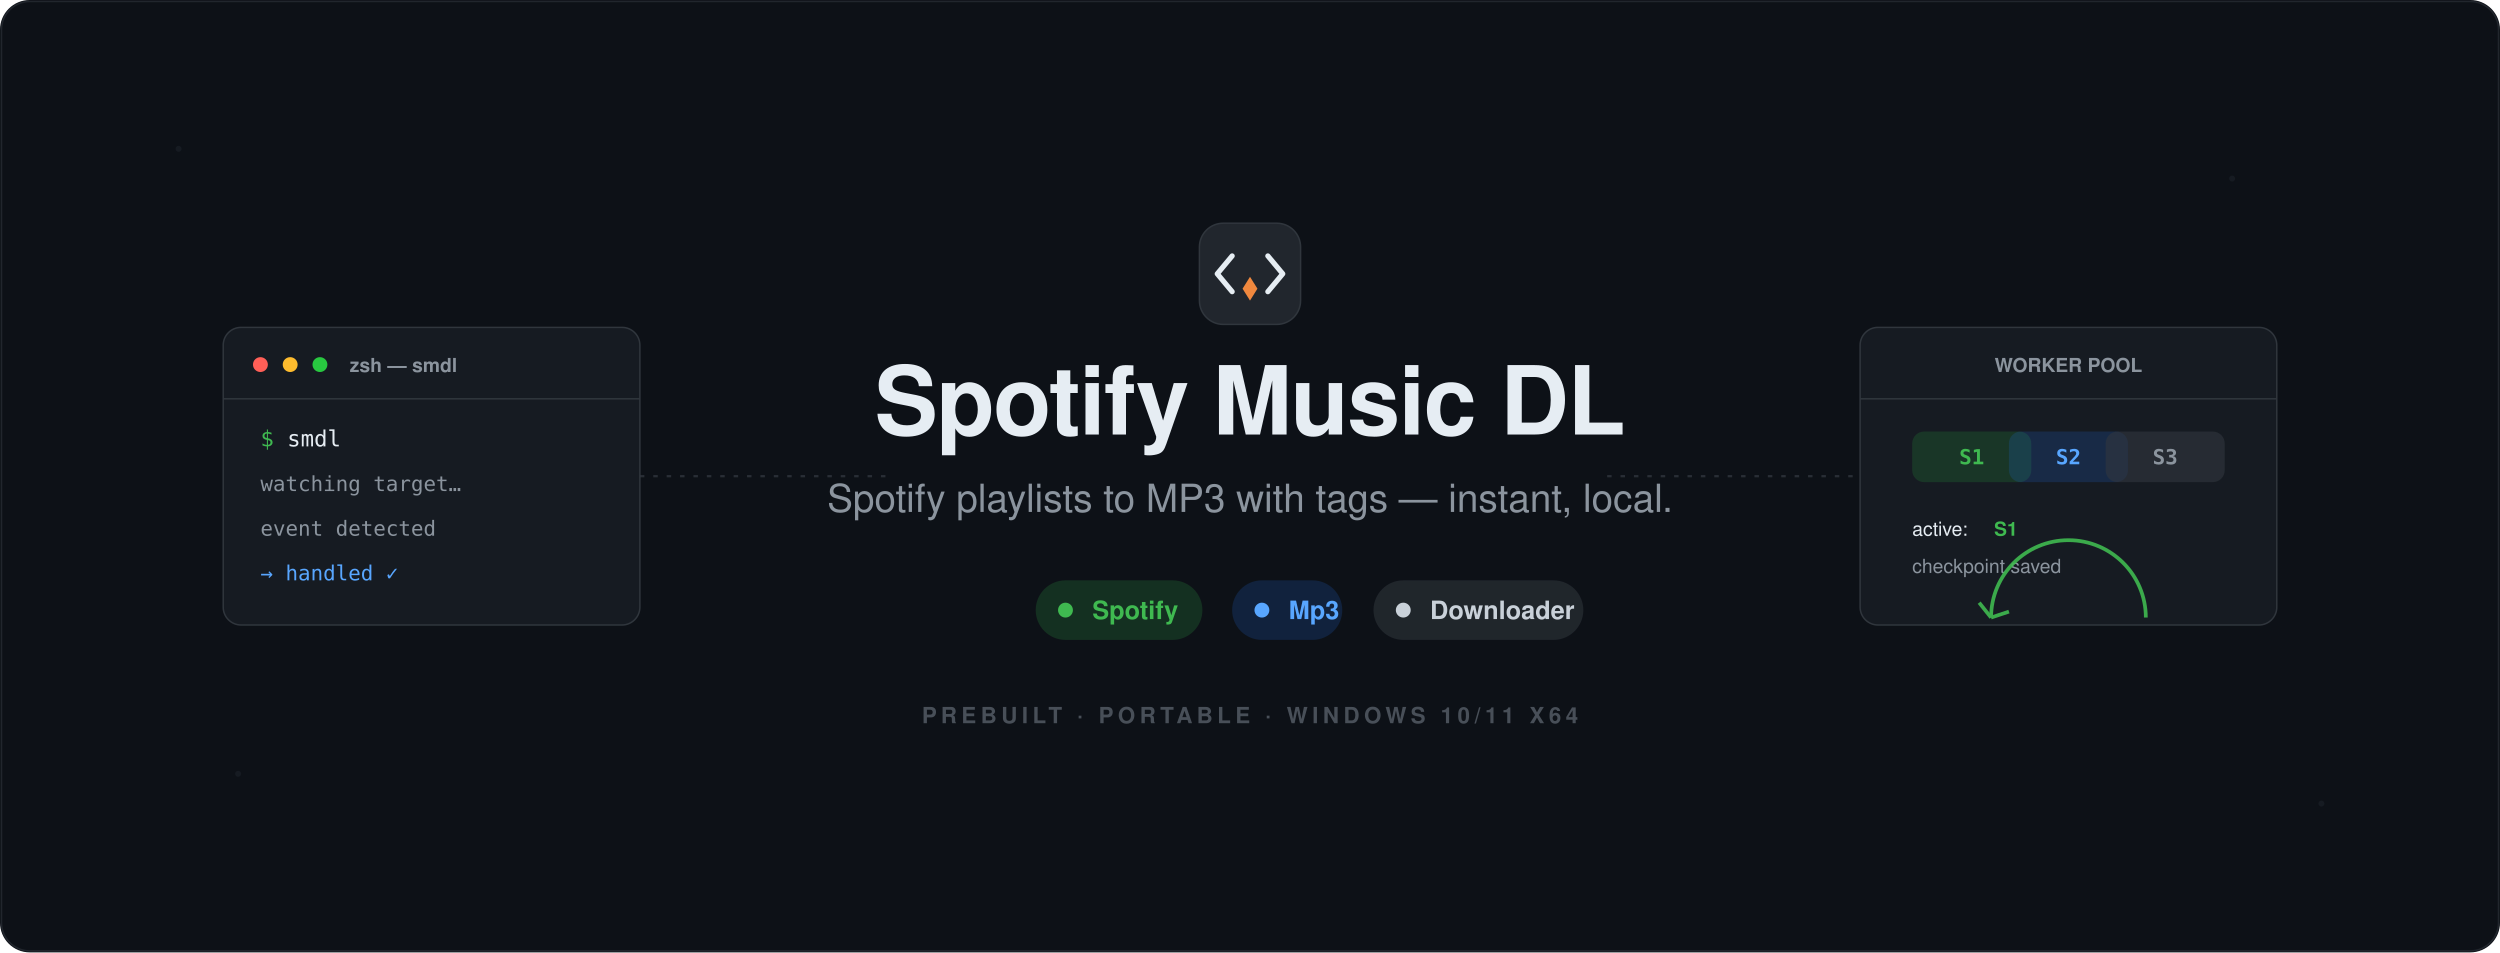
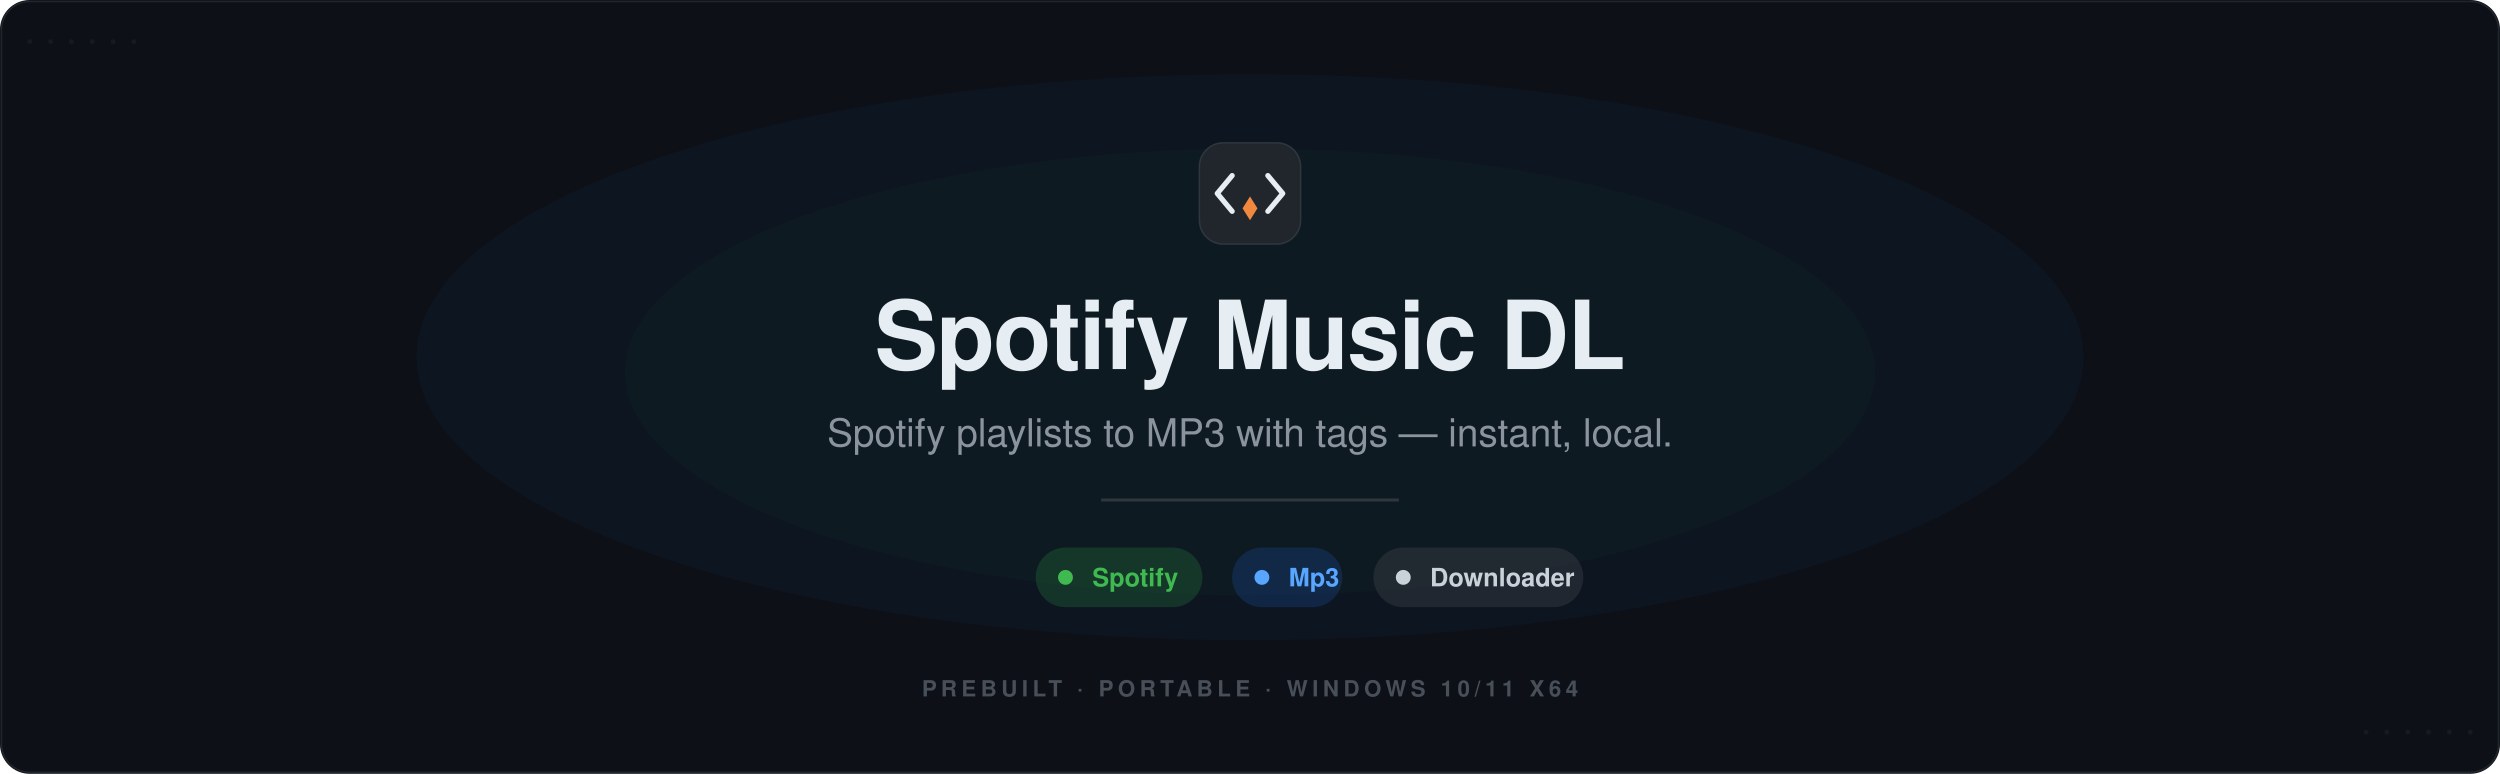
- <svg xmlns="http://www.w3.org/2000/svg" width="1680" height="640" viewBox="0 0 1680 640" fill="none" font-family="Segoe UI, Helvetica, Arial, sans-serif">
-   <rect width="1680" height="640" rx="20" fill="#0d1117" />
-   <rect x="1" y="1" width="1678" height="638" rx="19" fill="none" stroke="#21262d" />
+ <svg xmlns="http://www.w3.org/2000/svg" width="1680" height="520" viewBox="0 0 1680 520" fill="none" font-family="Segoe UI, Helvetica, Arial, sans-serif">
+   <rect width="1680" height="520" rx="20" fill="#0d1117" />
+   <rect x="1" y="1" width="1678" height="518" rx="19" fill="none" stroke="#21262d" />
+   <ellipse cx="840" cy="240" rx="560" ry="190" fill="#1f6feb" opacity="0.05" />
+   <ellipse cx="840" cy="250" rx="420" ry="150" fill="#238636" opacity="0.05" />
  <g fill="#161b22">
-     <circle cx="120" cy="100" r="2" />
-     <circle cx="1560" cy="540" r="2" />
-     <circle cx="1500" cy="120" r="2" />
-     <circle cx="160" cy="520" r="2" />
+     <circle cx="20" cy="28" r="1.6" />
+     <circle cx="34" cy="28" r="1.6" />
+     <circle cx="48" cy="28" r="1.6" />
+     <circle cx="62" cy="28" r="1.6" />
+     <circle cx="76" cy="28" r="1.6" />
+     <circle cx="90" cy="28" r="1.6" />
+     <circle cx="1660" cy="492" r="1.6" />
+     <circle cx="1646" cy="492" r="1.6" />
+     <circle cx="1632" cy="492" r="1.6" />
+     <circle cx="1618" cy="492" r="1.6" />
+     <circle cx="1604" cy="492" r="1.6" />
+     <circle cx="1590" cy="492" r="1.6" />
  </g>
  <g>
-     <rect x="150" y="220" width="280" height="200" rx="12" fill="#161b22" stroke="#30363d" />
-     <circle cx="175" cy="245" r="5" fill="#ff5f57" />
-     <circle cx="195" cy="245" r="5" fill="#febc2e" />
-     <circle cx="215" cy="245" r="5" fill="#28c840" />
-     <text x="235" y="250" fill="#8b949e" font-size="13" font-weight="600">zsh — smdl</text>
-     <line x1="150" y1="268" x2="430" y2="268" stroke="#30363d" />
-     <text x="175" y="300" font-family="Menlo, Consolas, monospace" font-size="15" fill="#3fb950">$</text>
-     <text x="193" y="300" font-family="Menlo, Consolas, monospace" font-size="15" fill="#e6edf3">smdl</text>
-     <text x="175" y="330" font-family="Menlo, Consolas, monospace" font-size="14" fill="#8b949e">watching target…</text>
-     <text x="175" y="360" font-family="Menlo, Consolas, monospace" font-size="14" fill="#8b949e">event detected</text>
-     <text x="175" y="390" font-family="Menlo, Consolas, monospace" font-size="14" fill="#58a6ff">→ handled ✓</text>
+     <rect x="806" y="96" width="68" height="68" rx="16" fill="#21262d" stroke="#30363d" />
+     <path d="M 828 118 l -10 12 l 10 12" stroke="#e6edf3" stroke-width="3.5" stroke-linecap="round" stroke-linejoin="round" fill="none" />
+     <path d="M 852 118 l 10 12 l -10 12" stroke="#e6edf3" stroke-width="3.5" stroke-linecap="round" stroke-linejoin="round" fill="none" />
+     <path d="M 840 132 l 5 8 l -5 8 l -5 -8 z" fill="#f0883e" />
  </g>
-   <g>
-     <rect x="1250" y="220" width="280" height="200" rx="12" fill="#161b22" stroke="#30363d" />
-     <text x="1390" y="250" text-anchor="middle" fill="#8b949e" font-size="13" font-weight="600">WORKER POOL</text>
-     <line x1="1250" y1="268" x2="1530" y2="268" stroke="#30363d" />
-     <rect x="1285" y="290" width="80" height="34" rx="8" fill="#238636" opacity="0.25" />
-     <text x="1325" y="312" text-anchor="middle" fill="#3fb950" font-size="14" font-weight="700" font-family="Menlo, Consolas, monospace">S1</text>
-     <rect x="1350" y="290" width="80" height="34" rx="8" fill="#1f6feb" opacity="0.18" />
-     <text x="1390" y="312" text-anchor="middle" fill="#58a6ff" font-size="14" font-weight="700" font-family="Menlo, Consolas, monospace">S2</text>
-     <rect x="1415" y="290" width="80" height="34" rx="8" fill="#30363d" opacity="0.6" />
-     <text x="1455" y="312" text-anchor="middle" fill="#8b949e" font-size="14" font-weight="700" font-family="Menlo, Consolas, monospace">S3</text>
-     <text x="1285" y="360" fill="#e6edf3" font-size="13">active:</text>
-     <text x="1340" y="360" fill="#3fb950" font-size="13" font-weight="700">S1</text>
-     <text x="1285" y="385" fill="#8b949e" font-size="13">checkpoint saved</text>
-     <g stroke="#3fb950" stroke-width="2.5" fill="none" opacity="0.9">
-       <path d="M 1338 415 A 44 44 0 1 1 1442 415" />
-       <path d="M 1338 415 l -8 -10 M 1338 415 l 12 -4" />
-     </g>
-   </g>
-   <g stroke="#30363d" stroke-width="1.5" stroke-dasharray="3 6" opacity="0.8">
-     <line x1="430" y1="320" x2="600" y2="320" />
-     <line x1="1080" y1="320" x2="1250" y2="320" />
-   </g>
-   <g>
-     <rect x="806" y="150" width="68" height="68" rx="16" fill="#21262d" stroke="#30363d" />
-     <path d="M 828 172 l -10 12 l 10 12" stroke="#e6edf3" stroke-width="3.5" stroke-linecap="round" stroke-linejoin="round" fill="none" />
-     <path d="M 852 172 l 10 12 l -10 12" stroke="#e6edf3" stroke-width="3.5" stroke-linecap="round" stroke-linejoin="round" fill="none" />
-     <path d="M 840 186 l 5 8 l -5 8 l -5 -8 z" fill="#f0883e" />
-   </g>
-   <text x="840" y="292" text-anchor="middle" fill="#e6edf3" font-size="64" font-weight="800" letter-spacing="-1">Spotify Music DL</text>
-   <text x="840" y="344" text-anchor="middle" fill="#8b949e" font-size="26" font-weight="500">Spotify playlists to MP3 with tags — instant, local.</text>
-   <rect x="696" y="390" width="112" height="40" rx="20" fill="#2ea043" opacity="0.22" />
-   <circle cx="716" cy="410" r="5" fill="#3fb950" />
-   <text x="734" y="416" fill="#3fb950" font-size="17" font-weight="600">Spotify</text>
-   <rect x="828" y="390" width="74" height="40" rx="20" fill="#1f6feb" opacity="0.18" />
-   <circle cx="848" cy="410" r="5" fill="#58a6ff" />
-   <text x="866" y="416" fill="#58a6ff" font-size="17" font-weight="600">Mp3</text>
-   <rect x="923" y="390" width="141" height="40" rx="20" fill="#30363d" opacity="0.55" />
-   <circle cx="943" cy="410" r="5" fill="#c9d1d9" />
-   <text x="961" y="416" fill="#c9d1d9" font-size="17" font-weight="600">Downloader</text>
-   <text x="840" y="486" text-anchor="middle" fill="#484f58" font-size="15" font-weight="600" letter-spacing="3">PREBUILT · PORTABLE · WINDOWS 10/11 X64</text>
+   <text x="840" y="248" text-anchor="middle" fill="#e6edf3" font-size="64" font-weight="800" letter-spacing="-1">Spotify Music DL</text>
+   <text x="840" y="300" text-anchor="middle" fill="#8b949e" font-size="26" font-weight="500">Spotify playlists to MP3 with tags — instant, local.</text>
+   <line x1="740" y1="336" x2="940" y2="336" stroke="#30363d" stroke-width="2" />
+   <rect x="696" y="368" width="112" height="40" rx="20" fill="#2ea043" opacity="0.22" />
+   <circle cx="716" cy="388" r="5" fill="#3fb950" />
+   <text x="734" y="394" fill="#3fb950" font-size="17" font-weight="600">Spotify</text>
+   <rect x="828" y="368" width="74" height="40" rx="20" fill="#1f6feb" opacity="0.18" />
+   <circle cx="848" cy="388" r="5" fill="#58a6ff" />
+   <text x="866" y="394" fill="#58a6ff" font-size="17" font-weight="600">Mp3</text>
+   <rect x="923" y="368" width="141" height="40" rx="20" fill="#30363d" opacity="0.55" />
+   <circle cx="943" cy="388" r="5" fill="#c9d1d9" />
+   <text x="961" y="394" fill="#c9d1d9" font-size="17" font-weight="600">Downloader</text>
+   <text x="840" y="468" text-anchor="middle" fill="#484f58" font-size="15" font-weight="600" letter-spacing="3">PREBUILT · PORTABLE · WINDOWS 10/11 X64</text>
</svg>
